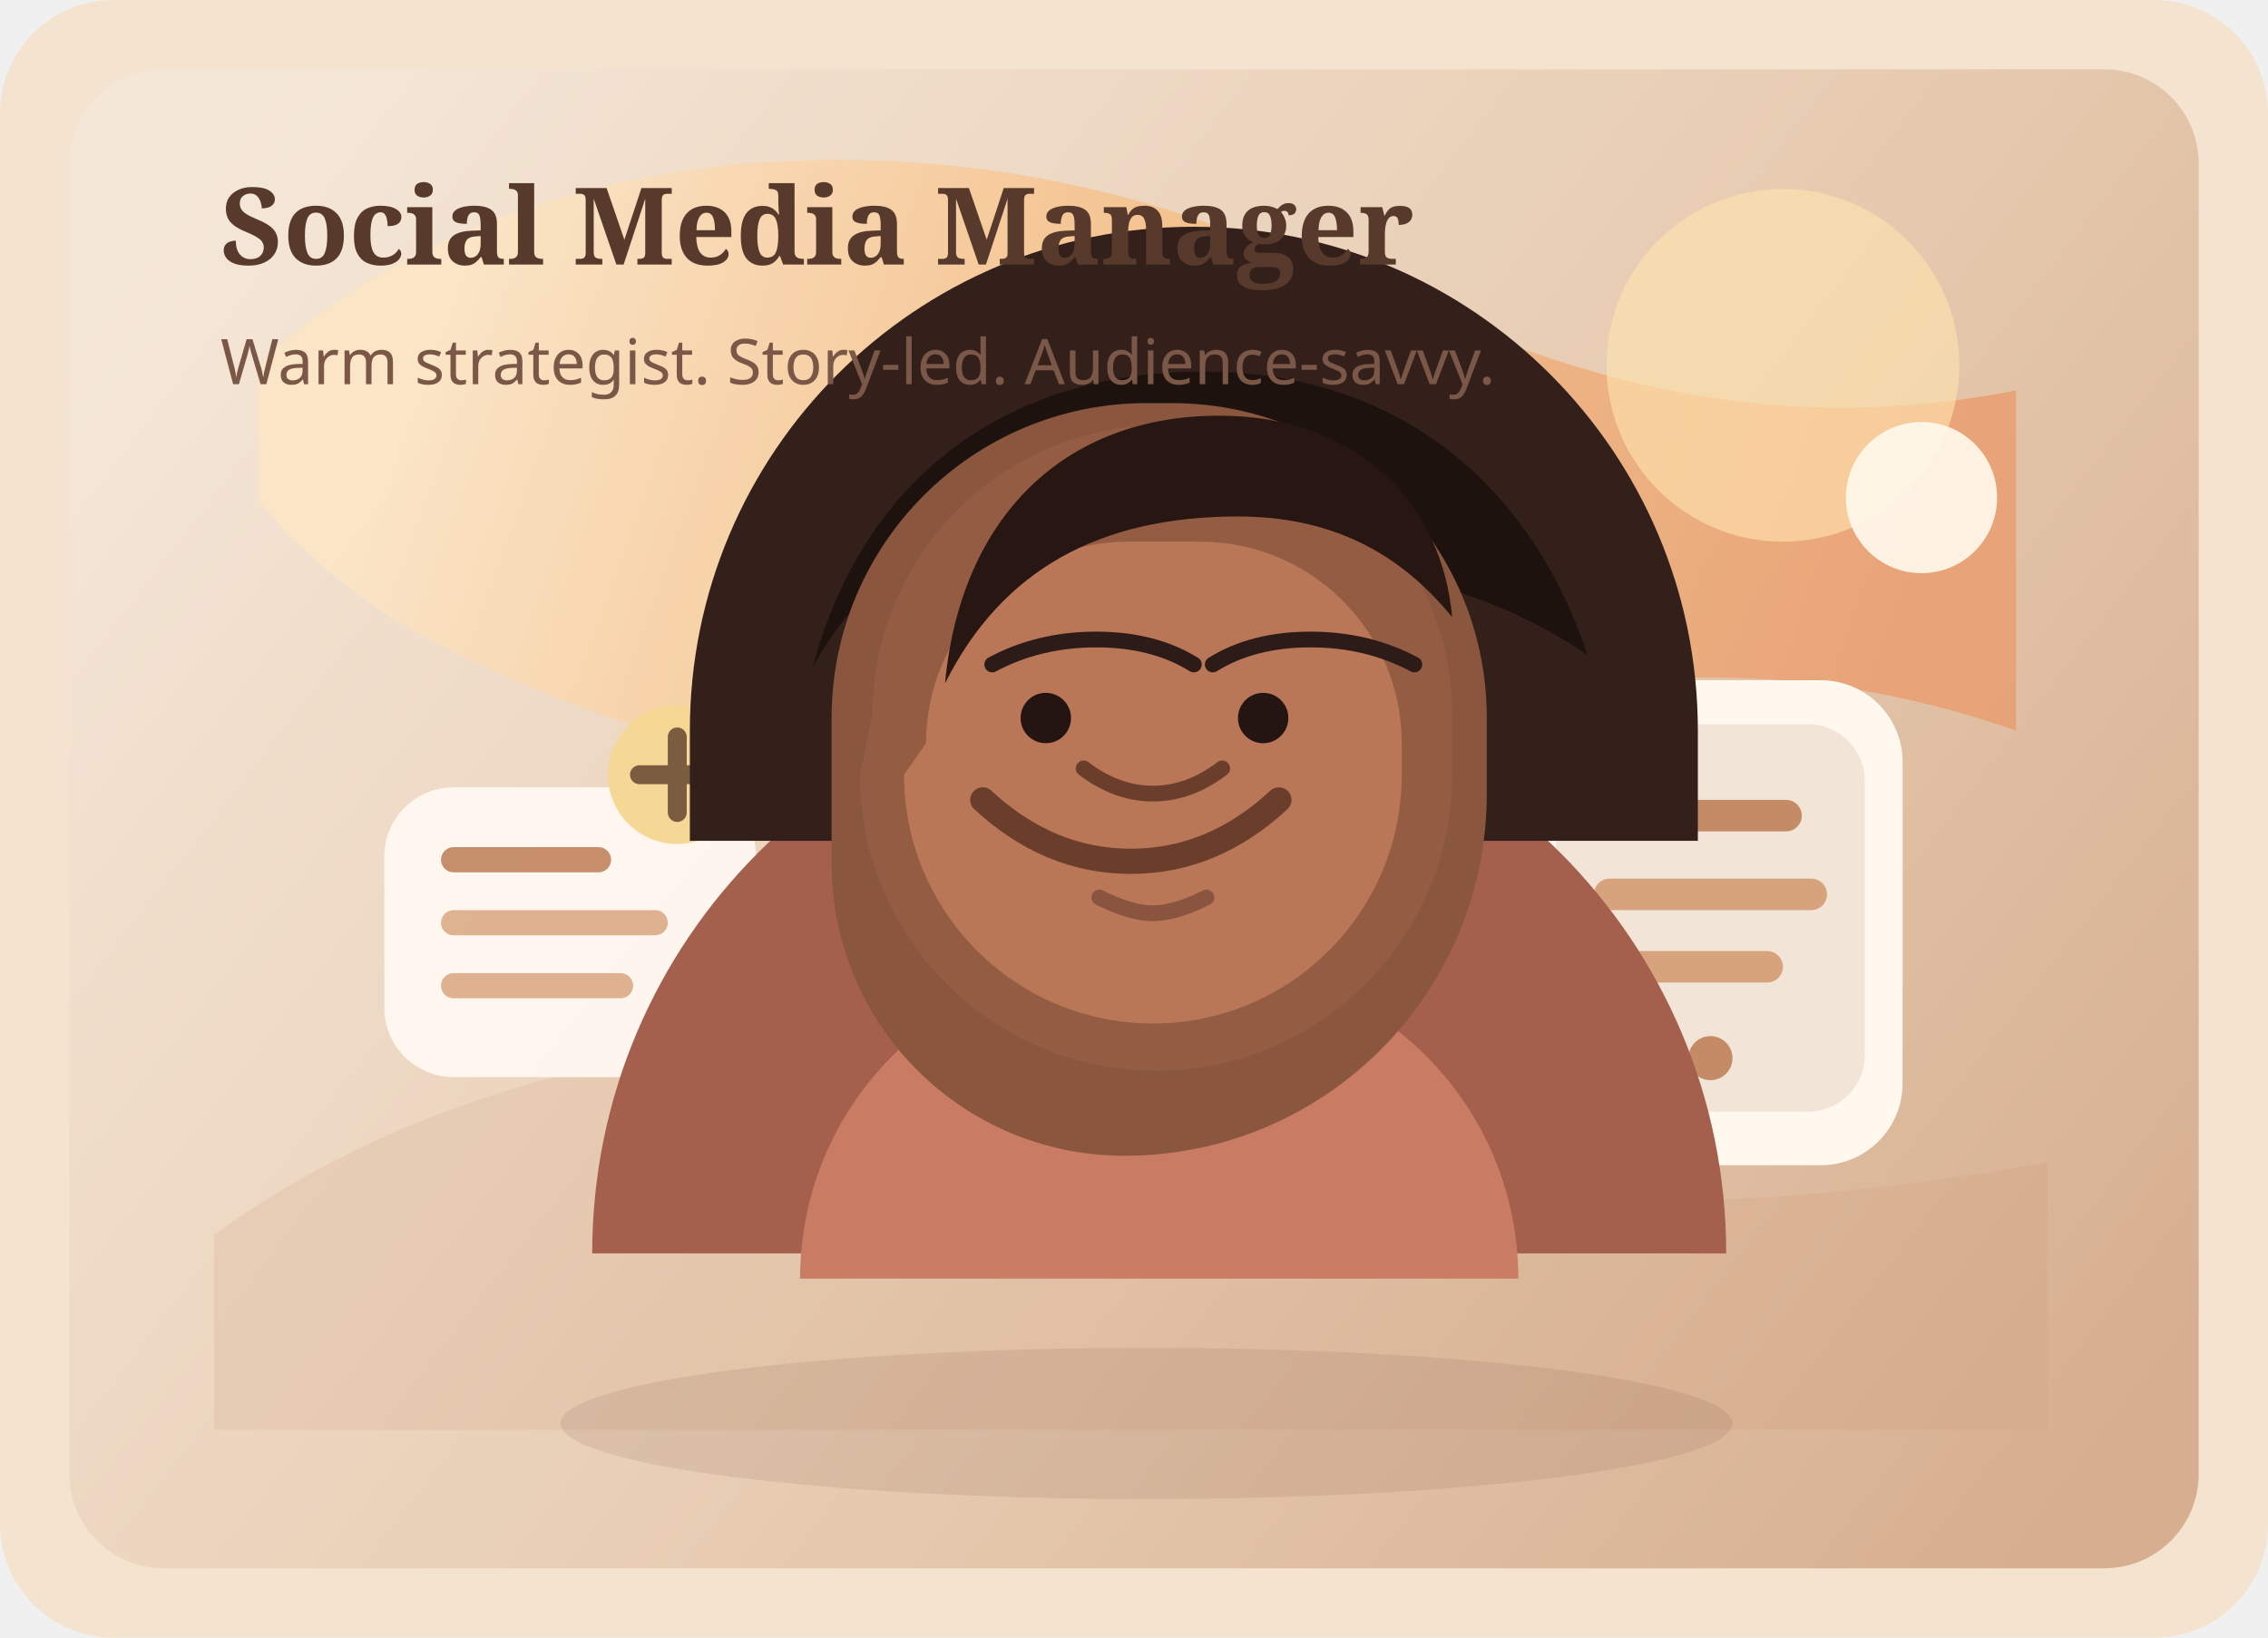
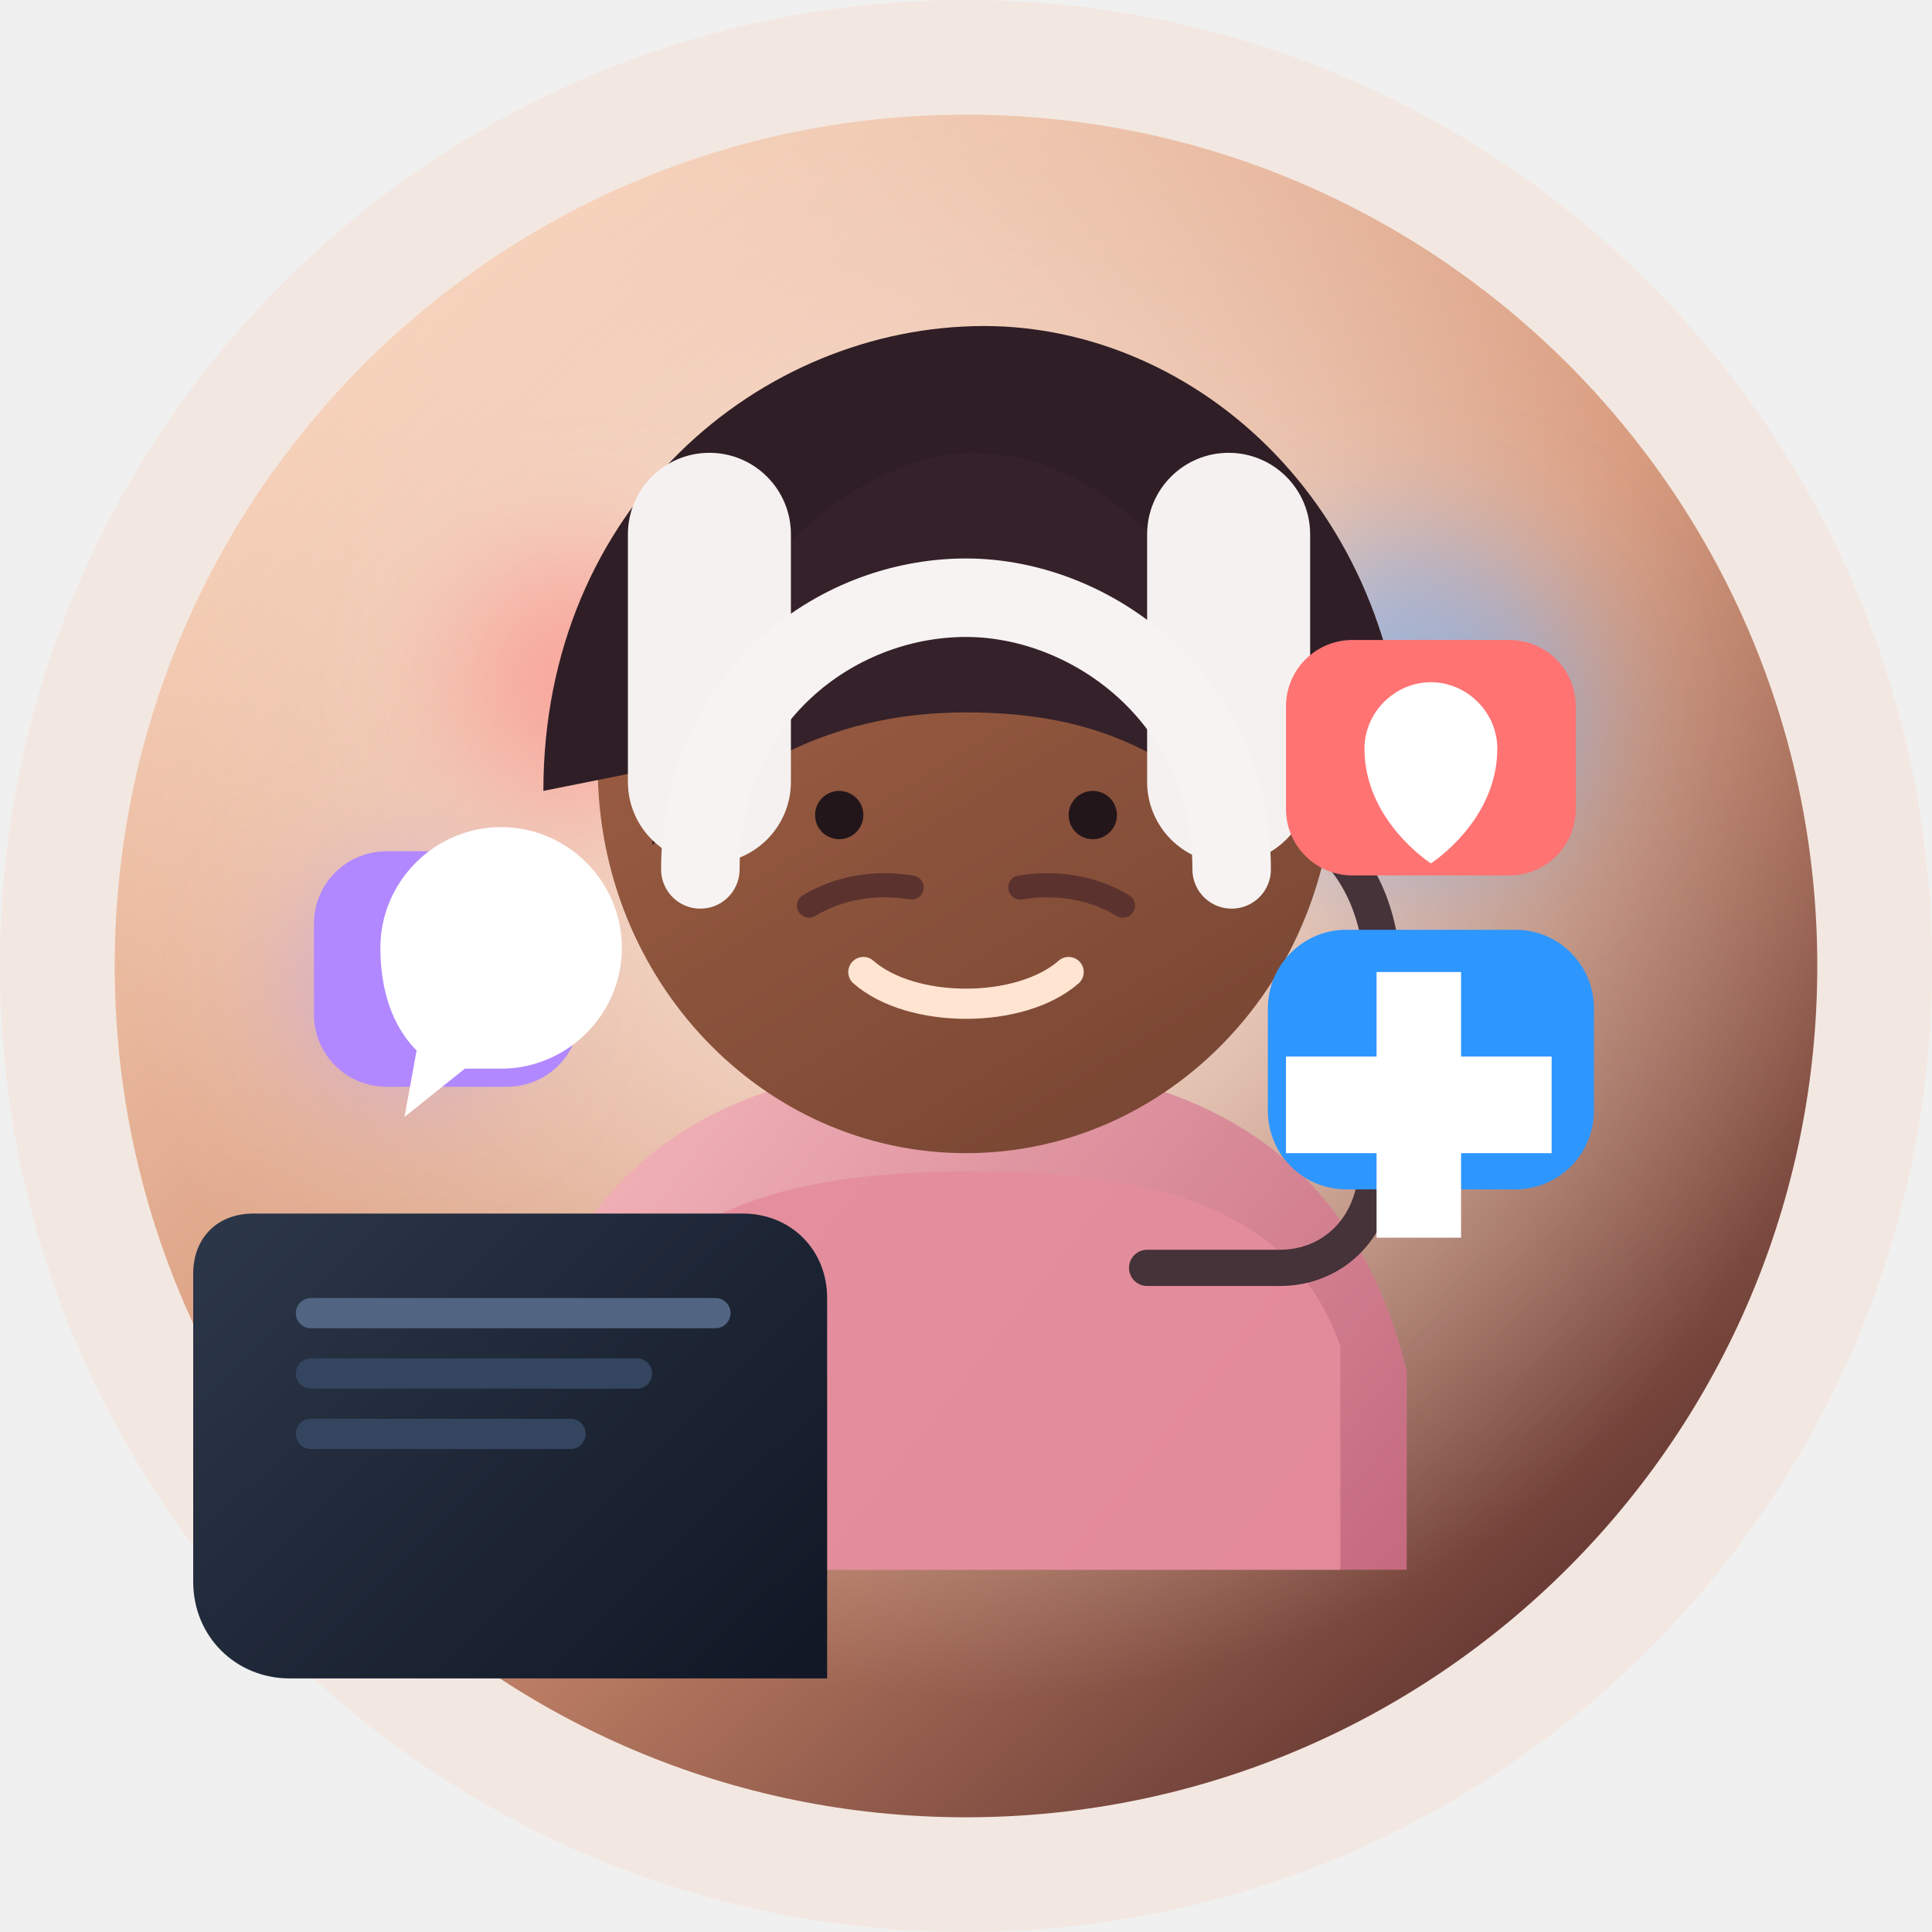
- <svg xmlns="http://www.w3.org/2000/svg" width="720" height="520" viewBox="0 0 720 520" fill="none">
-   <rect width="720" height="520" rx="36" fill="#F4E4CF" />
-   <rect x="22" y="22" width="676" height="476" rx="30" fill="url(#panel)" />
-   <path d="M82 116C153 48 277 34 381 70C456 96 526 146 640 124V232C566 206 499 213 436 233C337 264 231 250 144 207C116 193 97 177 82 159V116Z" fill="url(#warmGlow)" opacity="0.92" />
-   <path d="M68 392C146 336 250 318 338 342C415 362 472 401 650 369V454H68V392Z" fill="#C78763" opacity="0.14" />
-   <circle cx="566" cy="116" r="56" fill="#FFE3AE" opacity="0.62" />
-   <circle cx="610" cy="158" r="24" fill="#FFF8EB" opacity="0.92" />
-   <ellipse cx="364" cy="452" rx="186" ry="24" fill="#6E4736" opacity="0.12" />
-   <rect x="482" y="216" width="122" height="154" rx="26" fill="#FFF8EF" />
-   <rect x="494" y="230" width="98" height="123" rx="18" fill="#F2E4D6" />
-   <rect x="514" y="254" width="58" height="10" rx="5" fill="#C58B67" />
-   <rect x="506" y="279" width="74" height="10" rx="5" fill="#D7A37D" />
-   <rect x="506" y="302" width="60" height="10" rx="5" fill="#D7A37D" />
-   <circle cx="543" cy="336" r="7" fill="#C58B67" />
-   <g opacity="0.96">
-     <rect x="122" y="250" width="118" height="92" rx="22" fill="#FFF8F0" />
-     <rect x="140" y="269" width="54" height="8" rx="4" fill="#C58B67" />
-     <rect x="140" y="289" width="72" height="8" rx="4" fill="#DEB18F" />
-     <rect x="140" y="309" width="61" height="8" rx="4" fill="#DEB18F" />
-     <circle cx="215" cy="246" r="22" fill="#F6D893" />
-     <path d="M215 234V258" stroke="#77573A" stroke-width="6" stroke-linecap="round" />
-     <path d="M203 246H227" stroke="#77573A" stroke-width="6" stroke-linecap="round" />
+ <svg xmlns="http://www.w3.org/2000/svg" width="640" height="640" viewBox="0 0 640 640" fill="none">
+   <defs>
+     <linearGradient id="bg" x1="120" y1="88" x2="540" y2="560" gradientUnits="userSpaceOnUse">
+       <stop stop-color="#F8D3BB" />
+       <stop offset="0.52" stop-color="#D28F70" />
+       <stop offset="1" stop-color="#5A2F2C" />
+     </linearGradient>
+     <radialGradient id="glow" cx="0" cy="0" r="1" gradientUnits="userSpaceOnUse" gradientTransform="translate(326 274) rotate(90) scale(290)">
+       <stop stop-color="#FFF2E9" stop-opacity="0.95" />
+       <stop offset="1" stop-color="#FFF2E9" stop-opacity="0" />
+     </radialGradient>
+     <linearGradient id="skin" x1="236" y1="208" x2="388" y2="456" gradientUnits="userSpaceOnUse">
+       <stop stop-color="#9B5D42" />
+       <stop offset="1" stop-color="#6D3F2F" />
+     </linearGradient>
+     <linearGradient id="sweater" x1="170" y1="372" x2="422" y2="570" gradientUnits="userSpaceOnUse">
+       <stop stop-color="#F5B8BC" />
+       <stop offset="1" stop-color="#C56A7F" />
+     </linearGradient>
+     <linearGradient id="screen" x1="88" y1="396" x2="250" y2="560" gradientUnits="userSpaceOnUse">
+       <stop stop-color="#2B3648" />
+       <stop offset="1" stop-color="#121826" />
+     </linearGradient>
+     <filter id="soft" x="42" y="42" width="556" height="556" filterUnits="userSpaceOnUse" color-interpolation-filters="sRGB">
+       <feGaussianBlur stdDeviation="20" />
+     </filter>
+   </defs>
+   <circle cx="320" cy="320" r="320" fill="#F3E8E1" />
+   <circle cx="320" cy="320" r="282" fill="url(#bg)" />
+   <circle cx="320" cy="320" r="282" fill="url(#glow)" />
+   <g filter="url(#soft)" opacity="0.5">
+     <circle cx="194" cy="226" r="42" fill="#FF7B7B" />
+     <circle cx="468" cy="234" r="56" fill="#61A9FF" />
+     <circle cx="134" cy="326" r="34" fill="#B996FF" />
  </g>
-   <path d="M188 398C188 298.589 268.589 218 368 218C467.411 218 548 298.589 548 398H188Z" fill="#A55F4D" />
-   <path d="M254 406C254 350.772 298.772 306 354 306H382C437.228 306 482 350.772 482 406H254Z" fill="#C97C63" />
-   <path d="M252 216C252 142.546 311.546 83 385 83C441.047 83 489.003 117.63 509.203 166.655C480.562 153.176 448.567 146 414.895 146C344.906 146 282.191 176.998 252 225.92V216Z" fill="#2B1815" />
-   <path d="M219 232C219 143.635 290.635 72 379 72C467.365 72 539 143.635 539 232V267H219V232Z" fill="#34201B" />
-   <path d="M258 212C273 155 316 118 382 118C444 118 486 154 504 208C476 189 442 179 404 179H298C284 179 270 190 258 212Z" fill="#1E120F" />
-   <path d="M264 228C264 172.772 308.772 128 364 128H372C427.228 128 472 172.772 472 228V252C472 315.513 420.513 367 357 367C305.487 367 264 325.513 264 274V228Z" fill="#8B563E" />
-   <path d="M277 227C277 176.19 318.19 135 369 135C419.81 135 461 176.19 461 227V246C461 297.914 418.914 340 367 340C315.086 340 273 297.914 273 246L277 227Z" fill="#945C42" />
-   <path d="M294 236C294 200.654 322.654 172 358 172H381C416.346 172 445 200.654 445 236V246C445 289.63 409.63 325 366 325C322.37 325 287 289.63 287 246L294 236Z" fill="#B97758" />
-   <path d="M300 217C318 181 349 164 393 164C422 164 444 175 461 196C458 161 432 132 387 132C338 132 305 164 300 217Z" fill="#281612" />
-   <path d="M312 254C326 267 341.667 273.5 359 273.5C376.333 273.5 392 267 406 254" stroke="#6B3D2B" stroke-width="8" stroke-linecap="round" />
-   <path d="M349 285C355.667 288.333 361.333 290 366 290C370.667 290 376.333 288.333 383 285" stroke="#8A553F" stroke-width="5" stroke-linecap="round" />
-   <circle cx="332" cy="228" r="8" fill="#241512" />
-   <circle cx="401" cy="228" r="8" fill="#241512" />
-   <path d="M344 244C351 249.333 358.333 252 366 252C373.667 252 381 249.333 388 244" stroke="#6B3D2B" stroke-width="5" stroke-linecap="round" />
-   <path d="M315 211C324.867 205.711 335.867 203.067 348 203.067C360.133 203.067 370.467 205.711 379 211" stroke="#2D1B17" stroke-width="5" stroke-linecap="round" />
-   <path d="M385 211C393.533 205.711 403.867 203.067 416 203.067C428.133 203.067 439.133 205.711 449 211" stroke="#2D1B17" stroke-width="5" stroke-linecap="round" />
-   <text x="70" y="84" fill="#573A2B" font-family="Georgia, serif" font-size="34" font-weight="700">Social Media Manager</text>
-   <text x="70" y="122" fill="#7A5746" font-family="Avenir, Verdana, sans-serif" font-size="20">Warm strategist. Story-led. Audience-savvy.</text>
-   <defs>
-     <linearGradient id="panel" x1="72" y1="42" x2="648" y2="488" gradientUnits="userSpaceOnUse">
-       <stop stop-color="#F5E7D8" />
-       <stop offset="0.55" stop-color="#E7CCB2" />
-       <stop offset="1" stop-color="#D7AF90" />
-     </linearGradient>
-     <linearGradient id="warmGlow" x1="150" y1="74" x2="598" y2="236" gradientUnits="userSpaceOnUse">
-       <stop stop-color="#FBE5C5" />
-       <stop offset="0.45" stop-color="#F4BF89" />
-       <stop offset="1" stop-color="#E8A174" />
-     </linearGradient>
-   </defs>
+   <path d="M174 454C188 390 234 352 320 352C406 352 450 390 466 454V520H174V454Z" fill="url(#sweater)" />
+   <path d="M198 446C214 406 250 388 322 388C394 388 430 406 444 446V520H198V446Z" fill="#E48D9D" fill-opacity="0.9" />
+   <ellipse cx="320" cy="254" rx="122" ry="128" fill="url(#skin)" />
+   <path d="M208 240C208 152 260 112 324 112C392 112 438 168 432 246C418 210 402 190 372 176C344 164 290 154 238 184L208 240Z" fill="#281A20" />
+   <path d="M180 262C180 168 252 108 326 108C396 108 466 168 466 266C434 234 414 210 398 188C332 198 276 214 220 254L180 262Z" fill="#2F1E25" />
+   <path d="M216 280C228 188 288 150 322 150C366 150 414 192 420 280C390 250 364 236 320 236C278 236 248 252 216 280Z" fill="#352129" />
+   <rect x="208" y="150" width="54" height="136" rx="27" fill="#F5F1F0" />
+   <rect x="380" y="150" width="54" height="136" rx="27" fill="#F5F1F0" />
+   <path d="M232 288C232 232 276 198 320 198C362 198 408 232 408 288" stroke="#F7F3F2" stroke-width="26" stroke-linecap="round" />
+   <path d="M434 274C452 286 458 306 458 324V382" stroke="#463239" stroke-width="12" stroke-linecap="round" />
+   <path d="M456 386C456 406 442 420 424 420H380" stroke="#463239" stroke-width="12" stroke-linecap="round" />
+   <circle cx="278" cy="270" r="8" fill="#23161A" />
+   <circle cx="362" cy="270" r="8" fill="#23161A" />
+   <path d="M286 322C302 336 338 336 354 322" stroke="#FFE4D2" stroke-width="10" stroke-linecap="round" />
+   <path d="M268 300C278 294 290 292 302 294" stroke="#5C322E" stroke-width="8" stroke-linecap="round" />
+   <path d="M338 294C350 292 362 294 372 300" stroke="#5C322E" stroke-width="8" stroke-linecap="round" />
+   <path d="M84 402H246C262 402 274 414 274 430V556H96C78 556 64 542 64 524V422C64 410 72 402 84 402Z" fill="url(#screen)" />
+   <rect x="98" y="430" width="144" height="10" rx="5" fill="#516583" />
+   <rect x="98" y="450" width="118" height="10" rx="5" fill="#34465F" />
+   <rect x="98" y="470" width="96" height="10" rx="5" fill="#34465F" />
+   <g>
+     <rect x="426" y="212" width="96" height="78" rx="22" fill="#FF7373" />
+     <path d="M474 226C486 226 496 236 496 248C496 272 474 286 474 286C474 286 452 272 452 248C452 236 462 226 474 226Z" fill="white" />
+   </g>
+   <g>
+     <rect x="420" y="308" width="108" height="86" rx="26" fill="#2E96FF" />
+     <path d="M456 350V322H484V350H514V382H484V410H456V382H426V350H456Z" fill="white" />
+   </g>
+   <g>
+     <rect x="104" y="282" width="88" height="78" rx="24" fill="#B188FF" />
+     <path d="M126 314C126 292 144 274 166 274C188 274 206 292 206 314C206 336 188 354 166 354H154L134 370L138 348C130 340 126 328 126 314Z" fill="white" />
+   </g>
</svg>
